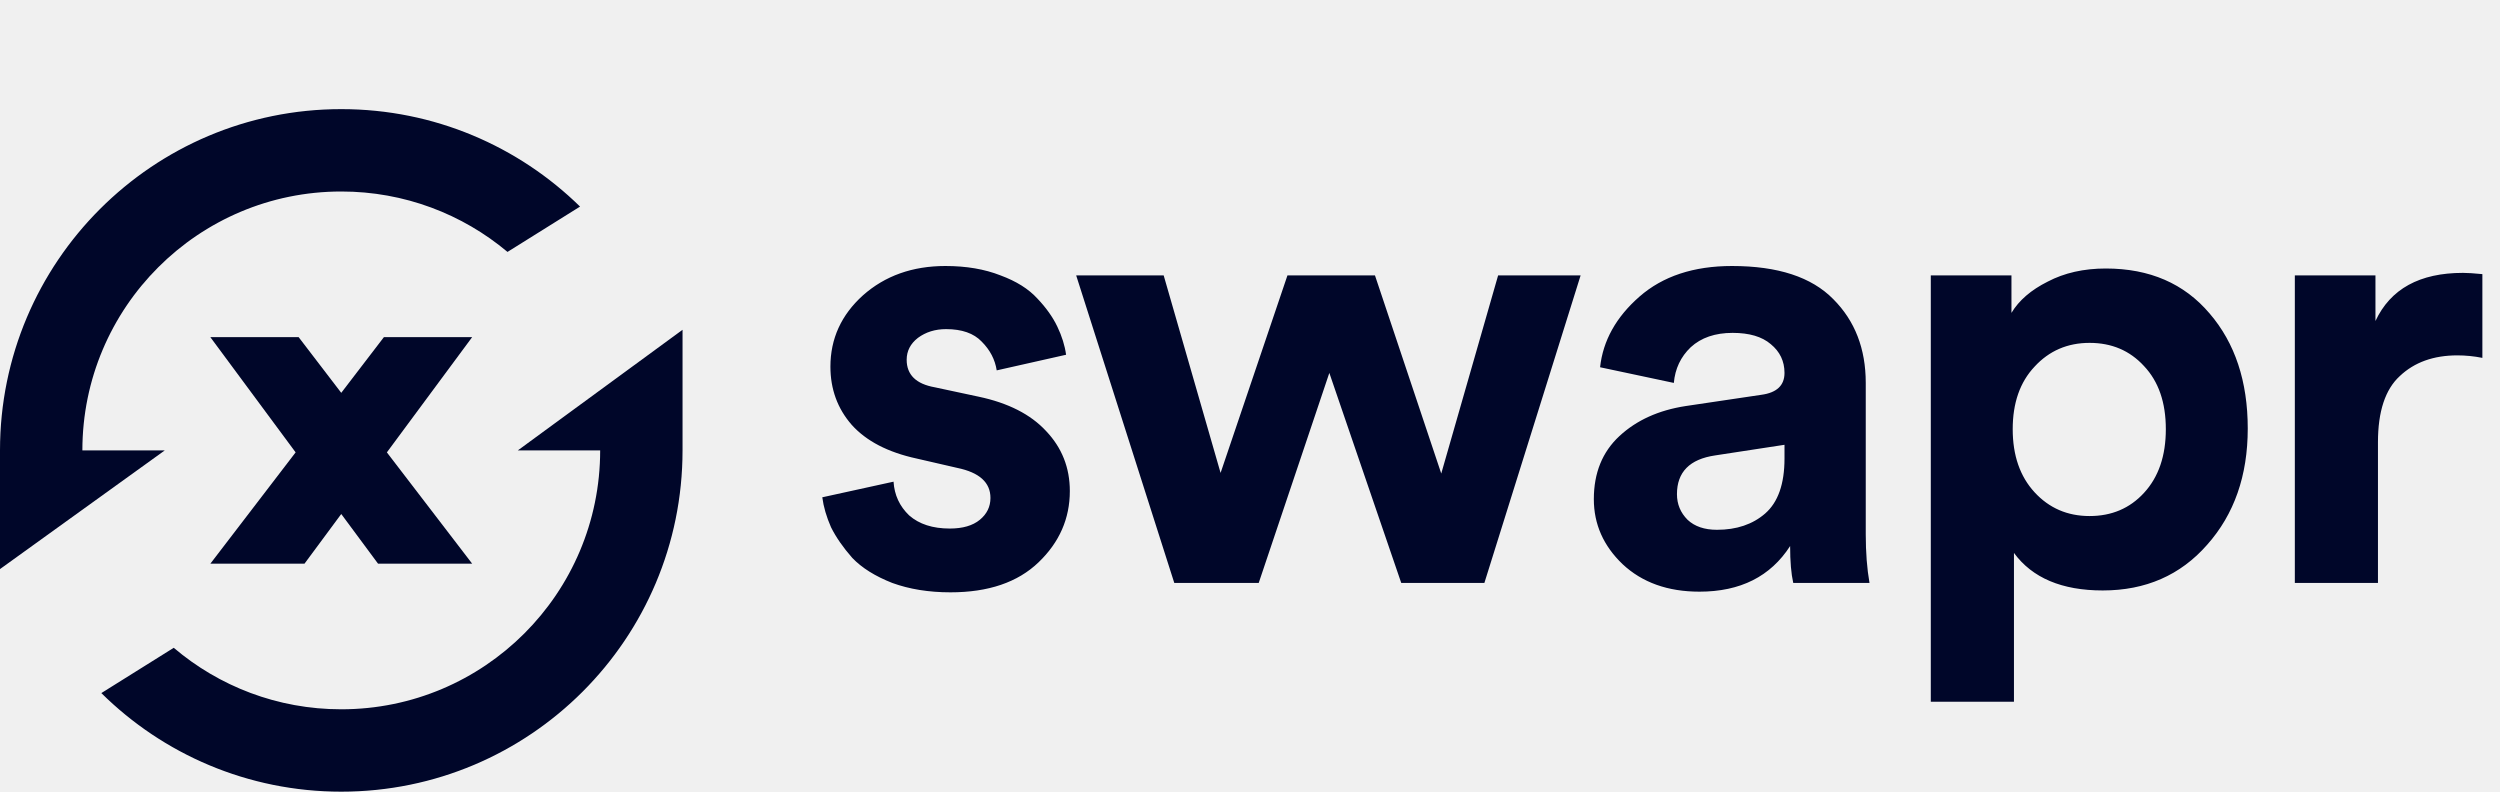
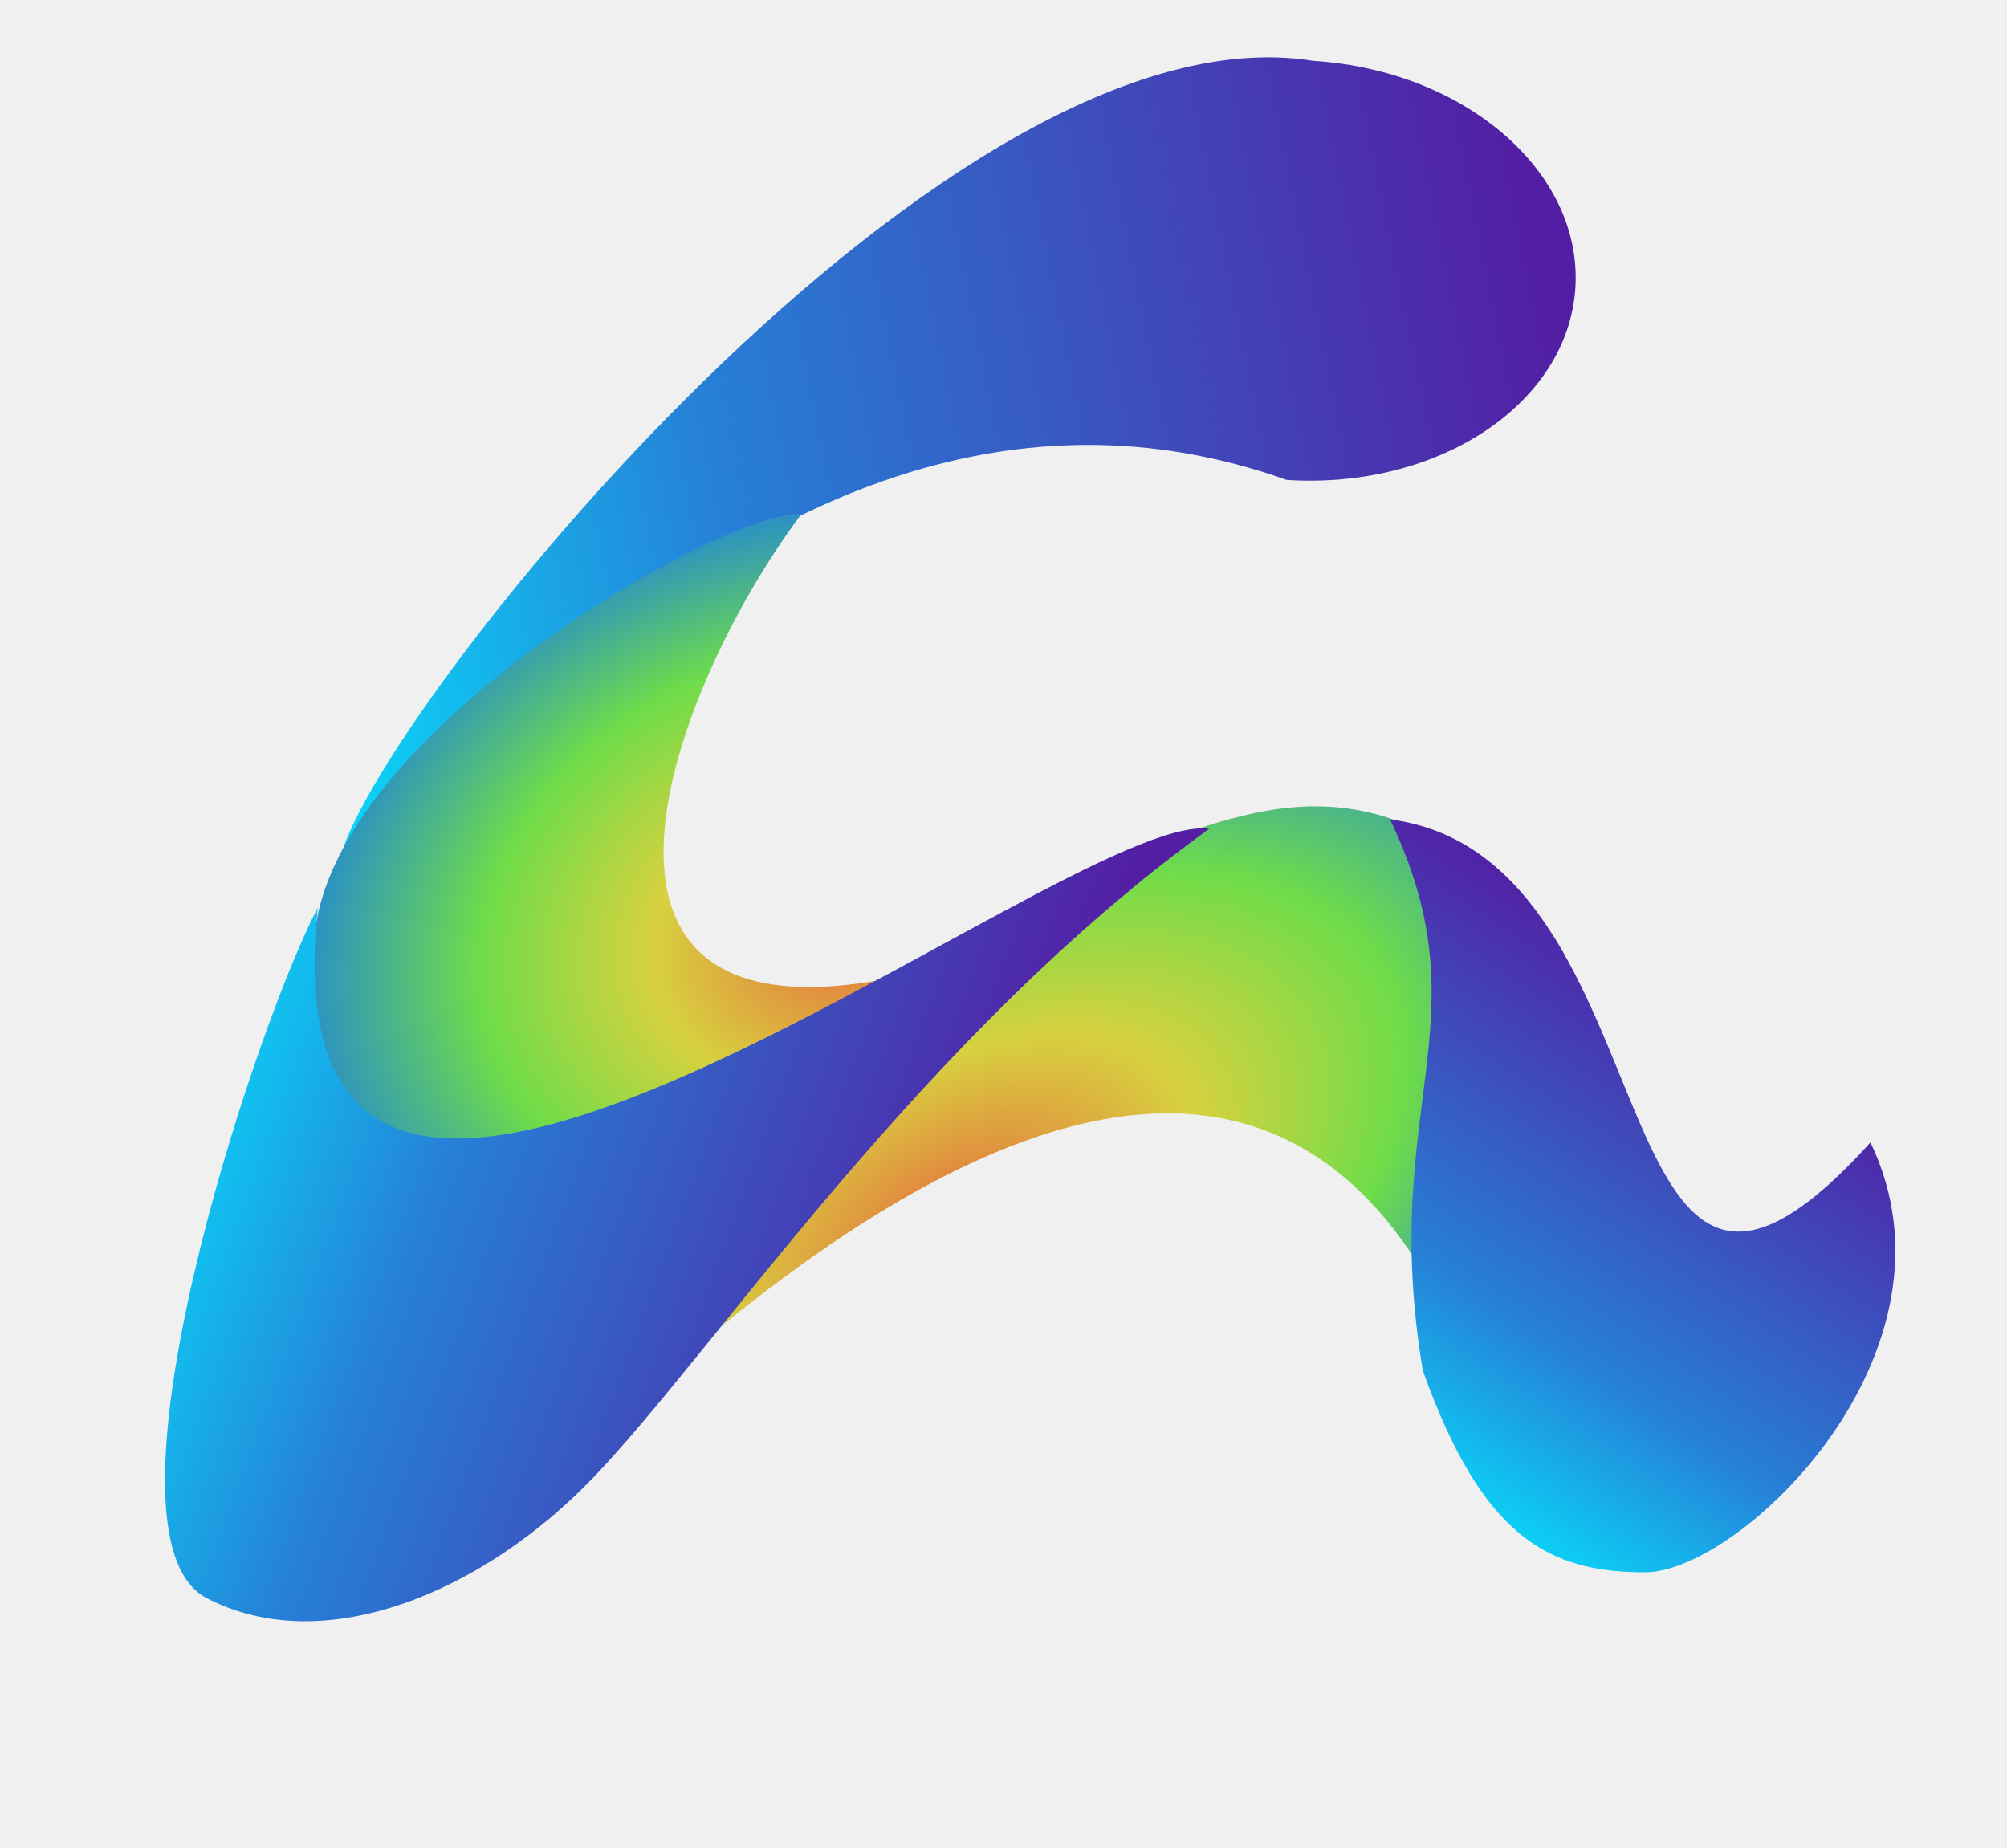
- <svg xmlns="http://www.w3.org/2000/svg" width="60" height="19" viewBox="0 0 60 19" fill="none">
-   <g clip-path="url(#clip0)">
-     <path fill-rule="evenodd" clip-rule="evenodd" d="M0 13.658V10.81C0 6.286 3.667 2.619 8.19 2.619C10.421 2.619 12.444 3.511 13.921 4.958L12.18 6.046C11.101 5.141 9.709 4.596 8.19 4.596C4.759 4.596 1.977 7.378 1.977 10.81H3.954L0 13.658ZM4.17 15.547C5.254 16.468 6.657 17.023 8.19 17.023C11.622 17.023 14.404 14.241 14.404 10.81H12.427L16.381 7.915L16.381 10.81C16.381 15.333 12.714 19 8.19 19C5.945 19 3.911 18.097 2.432 16.634L4.17 15.547ZM11.332 13.528H9.073L8.19 12.336L7.308 13.528H5.049L7.095 10.857L5.048 8.091H7.167L8.19 9.428L9.214 8.091H11.332L9.285 10.857L11.332 13.528Z" fill="#000629" />
-   </g>
-   <path d="M19.735 11.935L21.445 11.56C21.465 11.88 21.59 12.15 21.82 12.37C22.06 12.58 22.385 12.685 22.796 12.685C23.105 12.685 23.346 12.615 23.516 12.475C23.686 12.335 23.771 12.16 23.771 11.95C23.771 11.58 23.506 11.34 22.976 11.23L22 11.005C21.31 10.855 20.79 10.585 20.44 10.195C20.1 9.805 19.93 9.34 19.93 8.799C19.93 8.129 20.19 7.559 20.71 7.089C21.24 6.619 21.9 6.384 22.691 6.384C23.191 6.384 23.631 6.459 24.011 6.609C24.391 6.749 24.686 6.934 24.896 7.164C25.106 7.384 25.266 7.609 25.376 7.839C25.486 8.069 25.556 8.294 25.586 8.514L23.921 8.889C23.881 8.629 23.761 8.399 23.561 8.199C23.371 7.999 23.085 7.899 22.706 7.899C22.445 7.899 22.22 7.969 22.03 8.109C21.85 8.249 21.76 8.424 21.76 8.634C21.76 8.995 21.985 9.215 22.435 9.295L23.486 9.52C24.196 9.67 24.736 9.945 25.106 10.345C25.486 10.745 25.676 11.225 25.676 11.785C25.676 12.445 25.426 13.015 24.926 13.495C24.426 13.976 23.721 14.216 22.811 14.216C22.29 14.216 21.825 14.14 21.415 13.991C21.005 13.83 20.685 13.63 20.455 13.39C20.235 13.14 20.065 12.895 19.945 12.655C19.835 12.405 19.765 12.165 19.735 11.935ZM30.899 6.609H32.999L34.59 11.365L35.955 6.609H37.935L35.625 13.991H33.63L31.904 8.95L30.209 13.991H28.183L25.828 6.609H27.928L29.294 11.35L30.899 6.609ZM38.252 11.98C38.252 11.35 38.457 10.845 38.867 10.465C39.277 10.085 39.807 9.845 40.457 9.745L42.273 9.475C42.643 9.425 42.828 9.25 42.828 8.95C42.828 8.669 42.718 8.439 42.498 8.259C42.288 8.079 41.983 7.989 41.583 7.989C41.163 7.989 40.827 8.104 40.577 8.334C40.337 8.564 40.202 8.849 40.172 9.19L38.402 8.814C38.472 8.174 38.787 7.609 39.347 7.119C39.907 6.629 40.647 6.384 41.568 6.384C42.668 6.384 43.478 6.649 43.998 7.179C44.518 7.699 44.778 8.369 44.778 9.19V12.82C44.778 13.26 44.808 13.65 44.868 13.991H43.038C42.988 13.77 42.963 13.475 42.963 13.105C42.493 13.835 41.768 14.2 40.787 14.2C40.027 14.2 39.412 13.98 38.942 13.54C38.482 13.1 38.252 12.58 38.252 11.98ZM41.208 12.715C41.678 12.715 42.063 12.585 42.363 12.325C42.673 12.055 42.828 11.615 42.828 11.005V10.675L41.163 10.93C40.552 11.02 40.247 11.33 40.247 11.86C40.247 12.1 40.332 12.305 40.502 12.475C40.672 12.635 40.907 12.715 41.208 12.715ZM48.335 16.841H46.339V6.609H48.275V7.509C48.455 7.209 48.745 6.959 49.145 6.759C49.545 6.549 50.01 6.444 50.54 6.444C51.59 6.444 52.421 6.804 53.031 7.524C53.641 8.234 53.946 9.155 53.946 10.285C53.946 11.415 53.621 12.345 52.971 13.075C52.331 13.805 51.495 14.171 50.465 14.171C49.485 14.171 48.775 13.87 48.335 13.27V16.841ZM51.455 11.83C51.806 11.45 51.98 10.94 51.98 10.3C51.98 9.66 51.806 9.155 51.455 8.784C51.115 8.414 50.68 8.229 50.15 8.229C49.62 8.229 49.18 8.419 48.83 8.799C48.48 9.17 48.305 9.67 48.305 10.3C48.305 10.93 48.48 11.435 48.83 11.815C49.18 12.195 49.62 12.385 50.15 12.385C50.68 12.385 51.115 12.2 51.455 11.83ZM59.577 6.579V8.589C59.377 8.549 59.176 8.529 58.976 8.529C58.406 8.529 57.946 8.694 57.596 9.025C57.246 9.345 57.071 9.875 57.071 10.615V13.991H55.076V6.609H57.011V7.704C57.371 6.934 58.071 6.549 59.111 6.549C59.221 6.549 59.377 6.559 59.577 6.579Z" fill="#000629" />
+ <svg xmlns="http://www.w3.org/2000/svg" width="176" height="162" viewBox="0 0 176 162" fill="none">
+   <path d="M138.148 25.242C137.505 35.392 126.176 42.935 112.845 42.09C64.392 24.833 29.019 86.326 29.662 76.176C30.305 66.027 81.868 -0.021 115.174 5.335C128.505 6.179 138.791 15.092 138.148 25.242Z" fill="url(#paint0_linear)" />
+   <path d="M78.651 85.668C77.509 103.688 50.89 109.844 44.154 109.417C37.417 108.99 26.425 100.451 27.566 82.432C28.708 64.413 63.536 44.659 70.272 45.086C58.941 60.216 46.68 92.287 78.651 85.668Z" fill="url(#paint1_radial)" />
+   <path d="M62.731 116.722C57.705 106.935 82.197 81.827 96.683 75.878C111.168 69.929 119.927 67.028 133.482 78.955C147.037 90.881 136.214 123.569 131.755 128.637C126.719 110.417 112.49 75.965 62.731 116.722Z" fill="url(#paint2_radial)" />
+   <path d="M52.027 129.575C42.384 139.627 28.428 145.512 18.117 140.142C7.805 134.772 22.04 90.782 27.864 79.598C22.647 129.625 93.335 70.962 106.033 72.681C80.867 90.881 62.782 118.363 52.027 129.575Z" fill="url(#paint3_linear)" />
+   <path d="M164.025 100.188C172.837 118.479 152.672 137.881 144.252 137.881C135.831 137.882 129.98 134.835 124.771 120.187C120.855 96.879 130.378 89.65 121.898 71.856C147.57 75.186 139.437 127.381 164.025 100.188Z" fill="url(#paint4_linear)" />
  <defs>
-     <clipPath id="clip0">
-       <rect width="16.381" height="16.381" fill="white" transform="translate(0 2.61926)" />
-     </clipPath>
+     <linearGradient id="paint0_linear" x1="29.067" y1="85.566" x2="142.944" y2="62.687" gradientUnits="userSpaceOnUse">
+       <stop stop-color="#07DEFB" />
+       <stop offset="0.358" stop-color="#2680D7" />
+       <stop offset="1" stop-color="#531EA3" />
+     </linearGradient>
+     <radialGradient id="paint1_radial" cx="0" cy="0" r="1" gradientUnits="userSpaceOnUse" gradientTransform="translate(74.5293 82.2709) rotate(168.748) scale(62.2716 48.4022)">
+       <stop stop-color="#E66F3F" />
+       <stop offset="0.281" stop-color="#D7D13F" />
+       <stop offset="0.526" stop-color="#6FDC49" />
+       <stop offset="0.76" stop-color="#2D94BF" />
+       <stop offset="1" stop-color="#F006F4" />
+     </radialGradient>
+     <radialGradient id="paint2_radial" cx="0" cy="0" r="1" gradientUnits="userSpaceOnUse" gradientTransform="translate(83.3226 107.097) rotate(-30.0854) scale(83.2853 47.3685)">
+       <stop stop-color="#E66F3F" />
+       <stop offset="0.281" stop-color="#D7D13F" />
+       <stop offset="0.526" stop-color="#6FDC49" />
+       <stop offset="0.76" stop-color="#2D94BF" />
+       <stop offset="1" stop-color="#F006F4" />
+     </radialGradient>
+     <linearGradient id="paint3_linear" x1="-3.999" y1="140.782" x2="66.494" y2="166.602" gradientUnits="userSpaceOnUse">
+       <stop stop-color="#07DEFB" />
+       <stop offset="0.358" stop-color="#2680D7" />
+       <stop offset="1" stop-color="#531EA3" />
+     </linearGradient>
+     <linearGradient id="paint4_linear" x1="149.815" y1="149.065" x2="178.564" y2="105.448" gradientUnits="userSpaceOnUse">
+       <stop stop-color="#07DEFB" />
+       <stop offset="0.358" stop-color="#2680D7" />
+       <stop offset="1" stop-color="#531EA3" />
+     </linearGradient>
  </defs>
</svg>
